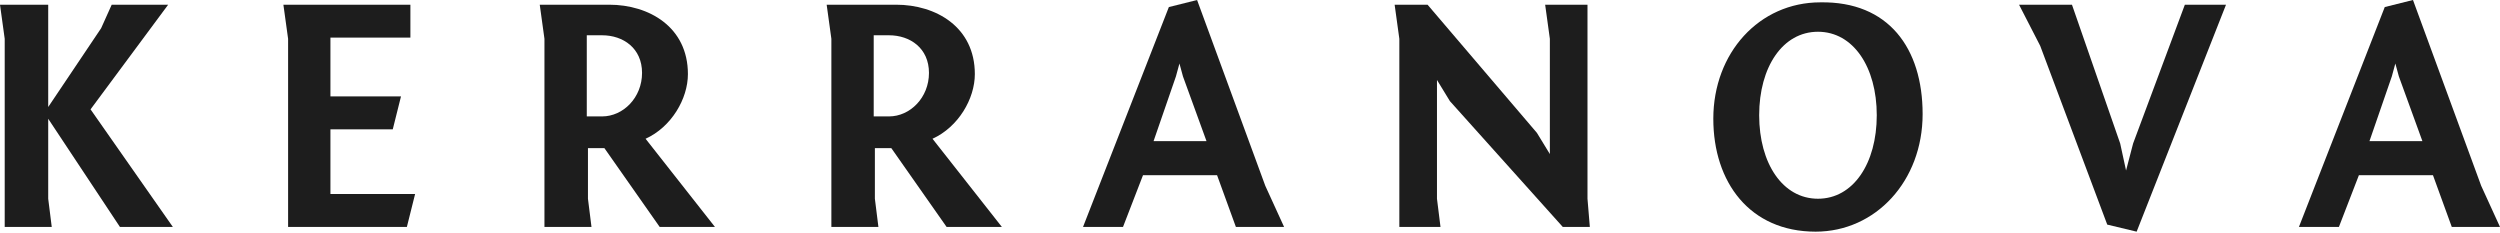
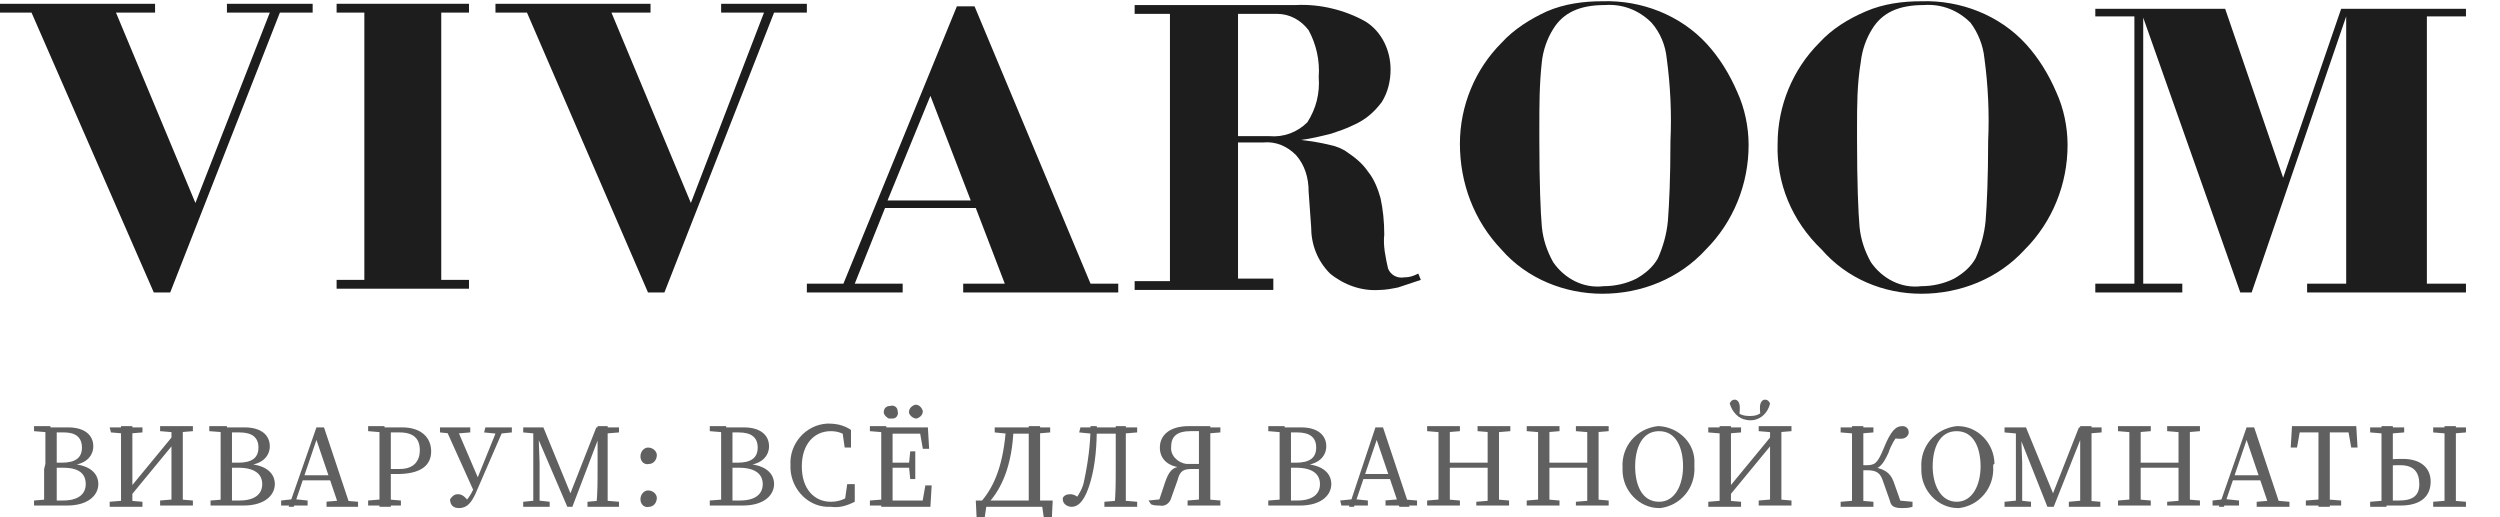
- <svg xmlns="http://www.w3.org/2000/svg" version="1.1" id="Слой_1" x="0px" y="0px" viewBox="0 0 212.6 19.8" style="enable-background:new 0 0 212.6 19.8;" xml:space="preserve">
+ <svg xmlns="http://www.w3.org/2000/svg" version="1.1" id="Слой_1" x="0px" y="0px" viewBox="0 0 198.3 41" style="enable-background:new 0 0 198.3 41;" xml:space="preserve">
  <style type="text/css">
	.st0{fill:#1D1D1D;}
+ 	.st1{fill:#606060;}
</style>
  <g>
-     <path class="st0" d="M201.5,12h4.5l-2-5.5l-0.3-1.1l-0.3,1.1L201.5,12z M202.8,0.6l2.4-0.6l5.8,15.8l1.6,3.5h-4.1l-1.6-4.4h-6.3   l-1.7,4.4h-3.4L202.8,0.6z" />
-     <polygon class="st0" points="181.7,19.7 179.2,19.1 173.5,3.9 171.7,0.4 176.2,0.4 180.3,12.2 180.8,14.5 181.4,12.2 185.8,0.4    189.3,0.4  " />
-     <path class="st0" d="M154.6,16.9c3,0,5-3,5-7.1s-2-7.1-5-7.1s-5,3-5,7.1S151.6,16.9,154.6,16.9 M163.5,9.7c0,5.7-4,10-9.1,10   c-5.6,0-8.7-4.2-8.7-9.6c0-5.6,3.9-9.9,9.1-9.9C160.6,0.1,163.5,4.1,163.5,9.7" />
-     <polygon class="st0" points="135,16.9 135.2,19.3 132.9,19.3 123.3,8.6 122.2,6.8 122.2,16.9 122.5,19.3 119,19.3 119,3.3    118.6,0.4 121.4,0.4 130.7,11.3 131.8,13.1 131.8,3.3 131.4,0.4 135,0.4  " />
-     <path class="st0" d="M98.1,12h4.5l-2-5.5l-0.3-1.1L100,6.5L98.1,12z M99.4,0.6l2.4-0.6l5.8,15.8l1.6,3.5h-4.1l-1.6-4.4h-6.3   l-1.7,4.4h-3.4L99.4,0.6z" />
-     <path class="st0" d="M51.2,9.9c1.8,0,3.4-1.6,3.4-3.7C54.6,4.1,53,3,51.2,3h-1.3v6.9H51.2z M56.1,19.3l-4.7-6.7H50v4.3l0.3,2.4h-4   v-16l-0.4-2.9h5.9c3.4,0,6.7,1.9,6.7,5.9c0,2.1-1.4,4.5-3.6,5.5l5.9,7.5H56.1z" />
-     <path class="st0" d="M75.6,9.9c1.8,0,3.4-1.6,3.4-3.7S77.4,3,75.6,3h-1.3v6.9H75.6z M80.5,19.3l-4.7-6.7h-1.4v4.3l0.3,2.4h-4v-16   l-0.4-2.9h5.9c3.4,0,6.7,1.9,6.7,5.9c0,2.1-1.4,4.5-3.6,5.5l5.9,7.5H80.5z" />
-     <polygon class="st0" points="24.5,3.3 24.1,0.4 34.9,0.4 34.9,3.2 28.1,3.2 28.1,8.2 34.1,8.2 33.4,11 28.1,11 28.1,16.5    35.3,16.5 34.6,19.3 24.5,19.3  " />
-     <polygon class="st0" points="4.4,19.3 0.4,19.3 0.4,3.3 0,0.4 4.1,0.4 4.1,9.1 8.6,2.4 9.5,0.4 14.3,0.4 7.7,9.3 14.7,19.3    10.2,19.3 4.1,10.1 4.1,16.9  " />
+     <path class="st0" d="M0,1V0.3h12.3V1H9.2l6.3,15.1L21.4,1h-3.4V0.3h6.8V1h-2.6l-8.7,22.2h-1.3L2.5,1H0z" />
+     <path class="st0" d="M26.7,22.9v-0.7h2.2V1h-2.2V0.3h10.5V1h-2.2v21.2h2.2v0.7H26.7z" />
+     <path class="st0" d="M39.3,1V0.3h12.3V1h-3.1l6.3,15.1L60.6,1h-3.4V0.3H64V1h-2.6l-8.7,22.2h-1.3L41.8,1H39.3z" />
+     <path class="st0" d="M64,23.2v-0.7h2.9l9-22h1.4l9.2,22h2.2v0.7H76.4v-0.7h3.3l-2.3-6h-7.2l-2.4,6h3.8v0.7H64z M73.8,7.6l-3.4,8.3   h6.6L73.8,7.6z" />
+     <path class="st0" d="M90,23v-0.7h2.8V1.1H90V0.4h12.8c1.9-0.1,3.9,0.4,5.5,1.3c1.3,0.8,2,2.3,2,3.8c0,0.9-0.2,1.8-0.7,2.6   c-0.6,0.8-1.3,1.4-2.2,1.8c-0.6,0.3-1.2,0.5-1.8,0.7c-0.8,0.2-1.6,0.4-2.4,0.5c0.8,0.1,1.5,0.2,2.3,0.4c0.5,0.1,1,0.3,1.4,0.6   c0.6,0.4,1.2,0.9,1.6,1.5c0.5,0.6,0.8,1.4,1,2.1c0.2,0.9,0.3,1.9,0.3,2.9c-0.1,0.9,0.1,1.8,0.3,2.7c0.2,0.5,0.7,0.8,1.3,0.7   c0.4,0,0.7-0.1,1.1-0.3l0.2,0.5c-0.6,0.2-1.2,0.4-1.8,0.6c-0.5,0.1-1,0.2-1.5,0.2c-1.4,0.1-2.8-0.4-3.9-1.3c-1-1-1.5-2.3-1.5-3.7   l-0.2-2.8c0-1.1-0.3-2.1-1-2.9c-0.7-0.7-1.6-1.1-2.6-1h-2v10.8h2.8V23H90z M98.2,1.1v9.7h2.5c1.1,0.1,2.2-0.3,3-1.1   c0.7-1.1,1-2.3,0.9-3.6c0.1-1.3-0.2-2.6-0.8-3.7c-0.6-0.8-1.5-1.3-2.5-1.3L98.2,1.1z" />
+     <path class="st0" d="M115.8,11.4c0-3,1.2-5.9,3.3-8c1-1.1,2.3-1.9,3.6-2.5c1.4-0.6,2.9-0.8,4.4-0.8c3.1-0.1,6.2,1.1,8.3,3.4   c1,1.1,1.8,2.4,2.4,3.8c0.6,1.3,0.9,2.8,0.9,4.2c0,3.1-1.2,6.1-3.4,8.3c-2.1,2.3-5.1,3.5-8.2,3.5c-3,0-6-1.2-8-3.5   C116.9,17.5,115.8,14.5,115.8,11.4z M122.1,10.1v1c0,3.4,0.1,5.8,0.2,6.9c0.1,1,0.4,1.9,0.9,2.8c0.9,1.3,2.4,2.1,4,1.9   c0.9,0,1.8-0.2,2.6-0.6c0.7-0.4,1.3-0.9,1.7-1.6c0.4-0.9,0.7-1.9,0.8-3c0.1-1.3,0.2-3.4,0.2-6.3c0.1-2.2,0-4.4-0.3-6.6   c-0.1-1-0.5-2-1.2-2.8c-1-1-2.3-1.5-3.7-1.4c-2,0-3.3,0.6-4.1,1.9c-0.5,0.8-0.8,1.7-0.9,2.6C122.1,6.7,122.1,8.4,122.1,10.1z" />
+     <path class="st0" d="M141,11.4c0-3,1.2-5.9,3.3-8c1-1.1,2.3-1.9,3.7-2.5c1.4-0.6,2.9-0.8,4.4-0.8c3.1-0.1,6.2,1.1,8.3,3.4   c1,1.1,1.8,2.4,2.4,3.8c0.6,1.3,0.9,2.8,0.9,4.2c0,3.1-1.2,6.1-3.4,8.3c-2.1,2.3-5.1,3.5-8.2,3.5c-3,0-5.9-1.2-7.9-3.5   C142.1,17.5,140.9,14.5,141,11.4z M147.3,10.1v1c0,3.4,0.1,5.8,0.2,6.9c0.1,1,0.4,1.9,0.9,2.8c0.9,1.3,2.4,2.1,4,1.9   c0.9,0,1.8-0.2,2.6-0.6c0.7-0.4,1.3-0.9,1.7-1.6c0.4-0.9,0.7-1.9,0.8-3c0.1-1.3,0.2-3.4,0.2-6.3c0.1-2.2,0-4.4-0.3-6.6   c-0.1-1-0.5-2-1.1-2.8c-1-1-2.3-1.5-3.7-1.4c-2,0-3.3,0.6-4.1,1.9c-0.5,0.8-0.8,1.7-0.9,2.6C147.3,6.7,147.3,8.4,147.3,10.1   L147.3,10.1z" />
+     <path class="st0" d="M166.2,23.2v-0.7h3.1V1.3h-3.1V0.7h10.3l4.6,13.4l4.6-13.4h9.9v0.6h-3.1v21.2h3.1v0.7H183v-0.7h3.1V1.3   l-7.5,21.9h-0.9L170,1.4v21.1h3.1v0.7H166.2z" />
+   </g>
+   <g>
+     <path class="st1" d="M2.7,34.2v-0.4H4v0.5H3.9L2.7,34.2z M4,39.6v0.5H2.7v-0.4l1.2-0.1L4,39.6z M3.6,36.8c0-1,0-2,0-2.9h0.9   c0,1,0,2,0,2.9v0.3c0,1.1,0,2.1,0,3H3.5c0-1,0-2,0-2.9L3.6,36.8z M4,36.7h0.9c1.1,0,1.6-0.4,1.6-1.2S6,34.3,5.1,34.3H4v-0.4h1.4   c1.3,0,2,0.6,2,1.5c0,0.7-0.5,1.4-1.7,1.5v-0.1c1.5,0.1,2.1,0.8,2.1,1.6c0,0.8-0.7,1.7-2.5,1.7H4v-0.4h1c1.2,0,1.8-0.5,1.8-1.3   c0-0.8-0.5-1.3-1.8-1.3H4V36.7z" />
+     <path class="st1" d="M8.7,33.9h2.6v0.4l-1.2,0.1H10l-1.2-0.1L8.7,33.9z M8.7,39.8l1.2-0.1h0.2l1.2,0.1v0.4H8.7V39.8z M9.6,37.2   v-0.5c0-1,0-2,0-2.9h0.9c0,1,0,2,0,2.9v3.4H9.6C9.6,39.2,9.6,38.2,9.6,37.2L9.6,37.2z M9.9,39.2l4.2-5.1v0.7l-4.2,5.1V39.2z    M12.7,33.8h2.6v0.4l-1.2,0.1h-0.2l-1.2-0.1V33.8z M12.7,39.7l1.2-0.1h0.2l1.2,0.1v0.4h-2.6V39.7z M13.6,37v-3.2h0.9c0,1,0,2,0,2.9   v0.5c0,1,0,2,0,2.9h-0.9C13.6,39.2,13.6,38.2,13.6,37L13.6,37z" />
+     <path class="st1" d="M16.6,34.2v-0.4H18v0.5h-0.1L16.6,34.2z M18,39.6v0.5h-1.3v-0.4L18,39.6L18,39.6z M17.5,36.8c0-1,0-2,0-2.9   h0.9c0,1,0,2,0,2.9v0.3c0,1.1,0,2.1,0,3h-0.9c0-1,0-2,0-2.9V36.8z M18,36.7h0.9c1.1,0,1.6-0.4,1.6-1.2s-0.5-1.2-1.5-1.2H18v-0.4   h1.4c1.3,0,2,0.6,2,1.5c0,0.7-0.5,1.4-1.7,1.5v-0.1c1.5,0.1,2.1,0.8,2.1,1.6c0,0.8-0.7,1.7-2.5,1.7H18v-0.4h1   c1.2,0,1.8-0.5,1.8-1.3c0-0.8-0.6-1.3-1.9-1.3h-1L18,36.7z" />
+     <path class="st1" d="M22.3,39.7l0.9-0.1h0.2l1,0.1v0.4h-2.1V39.7z M25.1,33.9h0.6l2.1,6.3h-0.9l-1.9-5.6h0.2l-1.9,5.6h-0.4   L25.1,33.9z M24,37.7h2.6l0.1,0.4h-2.8L24,37.7z M25.8,39.8l1.2-0.1h0.2l1.2,0.1v0.4h-2.5V39.8z" />
+     <path class="st1" d="M29.2,34.2v-0.4h1.3v0.5h-0.1L29.2,34.2z M30.6,39.6l1.2,0.1v0.4h-2.6v-0.4l1.2-0.1L30.6,39.6z M30.1,36.8   c0-1,0-2,0-2.9H31c0,1,0,2,0,2.9v0.6c0,1,0,1.8,0,2.8h-0.9c0-1,0-2,0-2.9V36.8z M31.5,37.6h-0.9v-0.4h1.1c1.1,0,1.6-0.6,1.6-1.5   c0-0.9-0.5-1.4-1.6-1.4h-1v-0.4h1.2c1.5,0,2.3,0.8,2.3,1.9S33.4,37.6,31.5,37.6L31.5,37.6z" />
+     <path class="st1" d="M34.9,33.9h2.4v0.4l-1.2,0.1h-0.2l-1-0.1L34.9,33.9z M35.3,33.9h0.9l1.8,4.2l-0.4,0.9L35.3,33.9z M36.3,39.2   c0.3,0,0.5,0.1,0.9,0.6L36.8,40l0-0.1c0.5-0.5,0.8-1.1,1-1.8l1.7-4.2H40l-2.3,5.3c-0.3,0.6-0.6,1.1-1.3,1.1c-0.4,0-0.7-0.2-0.7-0.7   C35.9,39.3,36.1,39.2,36.3,39.2L36.3,39.2z M38.5,33.9h2.1v0.4l-1,0.1h-0.2l-1-0.1L38.5,33.9z" />
+     <path class="st1" d="M41.5,33.9h1.2v0.5h-0.1l-1.1-0.1V33.9z M41.5,39.8l1-0.1h0.2l0.9,0.1v0.4h-2.1V39.8z M42.3,33.9h0.4l0.1,2.8   v3.5h-0.5L42.3,33.9z M42.3,33.9h0.8l2.3,5.6h-0.3l2.2-5.6h0.5l-2.4,6.3H45L42.3,33.9z M46.6,39.8l1.1-0.1h0.2l1.2,0.1v0.4h-2.5   L46.6,39.8z M47.4,37.2v-3.4h0.8c0,1,0,2,0,2.9v0.5c0,1,0,2,0,2.9h-0.9C47.4,39.2,47.4,38.2,47.4,37.2L47.4,37.2z M47.8,33.9h1.3   v0.4l-1.2,0.1h-0.1L47.8,33.9z" />
+     <path class="st1" d="M50.8,36.2c0-0.4,0.3-0.7,0.6-0.7c0,0,0,0,0,0c0.4,0,0.7,0.3,0.7,0.6c0,0.4-0.3,0.7-0.6,0.7   C51.1,36.9,50.8,36.6,50.8,36.2C50.8,36.2,50.8,36.2,50.8,36.2z M50.8,39.6c0-0.4,0.3-0.7,0.6-0.7c0,0,0,0,0,0   c0.4,0,0.7,0.3,0.7,0.6c0,0.4-0.3,0.7-0.6,0.7C51.1,40.3,50.8,40,50.8,39.6C50.8,39.6,50.8,39.6,50.8,39.6z" />
+     <path class="st1" d="M56.3,34.2v-0.4h1.3v0.5h-0.1L56.3,34.2z M57.6,39.6v0.5h-1.3v-0.4L57.6,39.6L57.6,39.6z M57.2,36.8   c0-1,0-2,0-2.9h0.9c0,1,0,2,0,2.9v0.3c0,1.1,0,2.1,0,3h-0.9c0-1,0-2,0-2.9V36.8z M57.6,36.7h0.9c1.1,0,1.6-0.4,1.6-1.2   s-0.5-1.2-1.5-1.2h-1.1v-0.4H59c1.3,0,2,0.6,2,1.5c0,0.7-0.5,1.4-1.7,1.5v-0.1c1.5,0.1,2.1,0.8,2.1,1.6c0,0.8-0.7,1.7-2.5,1.7h-1.2   v-0.4h1c1.2,0,1.8-0.5,1.8-1.3c0-0.8-0.6-1.3-1.9-1.3h-1L57.6,36.7z" />
+     <path class="st1" d="M67.5,39.2v0.5L67,39.8l0.2-1.4h0.6v1.4c-0.6,0.3-1.2,0.5-1.9,0.4c-1.7,0.1-3.1-1.3-3.2-3c0-0.1,0-0.2,0-0.3   c-0.1-1.7,1.2-3.2,2.9-3.3c0,0,0.1,0,0.1,0c0.6,0,1.2,0.1,1.8,0.5v1.4H67l-0.2-1.4l0.6,0.1v0.6c-0.4-0.4-0.9-0.6-1.5-0.6   c-1.3,0-2.3,1-2.3,2.8s1,2.8,2.3,2.8C66.5,39.8,67.1,39.6,67.5,39.2z" />
+     <path class="st1" d="M69,34.2v-0.4h1.3v0.5h-0.1L69,34.2z M70.3,39.6v0.5H69v-0.4L70.3,39.6L70.3,39.6z M69.9,36.8c0-1,0-2,0-2.9   h0.9c0,1,0,2,0,2.9v0.4c0,1.1,0,2,0,3h-0.9c0-1,0-2,0-2.9V36.8z M70.1,32.7c0-0.3,0.2-0.5,0.5-0.5c0,0,0,0,0,0   c0.3-0.1,0.6,0.1,0.6,0.4c0.1,0.3-0.1,0.6-0.4,0.6c-0.1,0-0.2,0-0.3,0C70.3,33.1,70.1,32.9,70.1,32.7z M72.9,33.9l0.4,0.5h-3v-0.5   h3.3l0.1,1.7h-0.5L72.9,33.9z M72.4,37.1h-2.1v-0.4h2.1L72.4,37.1z M73.9,38.5l-0.1,1.7h-3.5v-0.5h3.2l-0.4,0.5l0.3-1.7H73.9z    M72.1,36.8l0.1-1h0.4V38h-0.4l-0.1-1L72.1,36.8z M72.1,32.7c0-0.3,0.2-0.5,0.5-0.6c0.3,0,0.5,0.2,0.6,0.5c0,0.3-0.2,0.5-0.5,0.6   c0,0,0,0,0,0C72.4,33.2,72.1,32.9,72.1,32.7L72.1,32.7z" />
+     <path class="st1" d="M77.4,39.7h6.1l-0.1,2.1h-0.5l-0.3-2.1l0.4,0.5h-5.2l0.5-0.5L78,41.8h-0.5L77.4,39.7z M79.8,33.9h0.6   c-0.1,3.1-1,4.9-2,6l-0.5-0.2C78.9,38.5,79.6,36.8,79.8,33.9z M78.9,33.9H80v0.5h-0.1l-1-0.1L78.9,33.9z M80,33.9H82v0.5H80V33.9z    M81.6,37.2v-0.5c0-1,0-2,0-2.9h0.9c0,1,0,2,0,2.9v0.5c0,1,0,2,0,2.9h-0.9C81.6,39.2,81.6,38.2,81.6,37.2z M82,33.9h1.3v0.4   l-1.2,0.1H82L82,33.9z" />
+     <path class="st1" d="M84.9,39.2c0.3,0,0.6,0.2,0.8,0.4h-0.4c0.3-0.4,0.6-0.9,0.7-1.5c0.3-1.4,0.5-2.9,0.5-4.3H87   c0,1.5-0.1,3-0.5,4.4c-0.4,1.4-0.9,2-1.5,2c-0.3,0-0.7-0.2-0.7-0.6c0,0,0-0.1,0-0.1C84.4,39.3,84.6,39.2,84.9,39.2z M85.7,33.9h1.1   v0.5h-0.2l-1-0.1L85.7,33.9z M86.8,33.9h2.2v0.5h-2.2V33.9z M87.6,39.8l1.2-0.1H89l1.2,0.1v0.4h-2.6L87.6,39.8z M88.5,37.2v-0.5   c0-1,0-2,0-2.9h0.8c0,1,0,2,0,2.9v0.5c0,1,0,2,0,2.9h-0.9C88.5,39.2,88.5,38.2,88.5,37.2L88.5,37.2z M88.9,33.9h1.3v0.4L89,34.4   h-0.1L88.9,33.9z" />
+     <path class="st1" d="M91.1,39.7l1-0.1l-0.2,0.2l0.5-1.5c0.3-0.9,0.6-1.3,1.4-1.3v0.1C92.5,37,92,36.3,92,35.5c0-1,0.8-1.7,2.3-1.7   h1.2v0.4h-1.1c-1,0-1.5,0.4-1.5,1.2c-0.1,0.7,0.5,1.3,1.2,1.4c0.1,0,0.2,0,0.3,0h1.2v0.4h-1c-0.7,0-1,0.1-1.2,0.9l-0.5,1.4   c-0.1,0.4-0.5,0.7-0.9,0.6c-0.2,0-0.5,0-0.7-0.1L91.1,39.7z M94.2,39.7l1.2-0.1h0.2l1.2,0.1v0.4h-2.6L94.2,39.7z M95.1,37.1v-0.2   c0-1.2,0-2.1,0-3.1H96c0,1,0,2,0,2.9v0.5c0,1,0,2,0,2.9h-0.9C95.1,39.2,95.1,38.2,95.1,37.1z M95.5,33.9h1.3v0.4l-1.2,0.1h-0.1   L95.5,33.9z" />
+     <path class="st1" d="M100.6,34.2v-0.4h1.3v0.5h-0.1L100.6,34.2z M101.9,39.6v0.5h-1.3v-0.4L101.9,39.6L101.9,39.6z M101.5,36.8   c0-1,0-2,0-2.9h0.9c0,1,0,2,0,2.9v0.3c0,1.1,0,2.1,0,3h-0.9c0-1,0-2,0-2.9V36.8z M101.9,36.7h0.9c1.1,0,1.6-0.4,1.6-1.2   s-0.5-1.2-1.5-1.2h-1.1v-0.4h1.4c1.3,0,2,0.6,2,1.5c0,0.7-0.5,1.4-1.7,1.5v-0.1c1.5,0.1,2.1,0.8,2.1,1.6c0,0.8-0.7,1.7-2.5,1.7   h-1.2v-0.4h1c1.2,0,1.8-0.5,1.8-1.3c0-0.8-0.6-1.3-1.9-1.3h-1L101.9,36.7z" />
+     <path class="st1" d="M106.3,39.7l1-0.1h0.2l1,0.1v0.4h-2.1L106.3,39.7z M109.1,33.9h0.6l2.1,6.3H111l-1.9-5.6h0.2l-1.9,5.6h-0.4   L109.1,33.9z M108,37.6h2.5l0.2,0.4h-2.8L108,37.6z M109.8,39.7l1.2-0.1h0.2l1.2,0.1v0.4h-2.5V39.7z" />
+     <path class="st1" d="M113.2,34.2v-0.4h2.6v0.4l-1.2,0.1h-0.2L113.2,34.2z M114.6,39.6l1.2,0.1v0.4h-2.6v-0.4l1.2-0.1H114.6z    M114.1,36.8c0-1,0-2,0-2.9h0.9c0,1,0,2,0,2.9V37c0,1.1,0,2.1,0,3.1h-0.9c0-1,0-2,0-2.9V36.8z M114.5,37.1v-0.4h3.9v0.4L114.5,37.1   z M117.2,34.2v-0.4h2.6v0.4l-1.2,0.1h-0.2L117.2,34.2z M118.5,39.6l1.2,0.1v0.4h-2.6v-0.3l1.2-0.1L118.5,39.6z M118,36.7   c0-1,0-2,0-2.9h0.9c0,1,0,2,0,2.9v0.5c0,1,0,2,0,2.9H118c0-1,0-2,0-3.1V36.7z" />
+     <path class="st1" d="M121.1,34.2v-0.4h2.6v0.4l-1.2,0.1h-0.2L121.1,34.2z M122.5,39.6l1.2,0.1v0.4h-2.6v-0.4l1.2-0.1H122.5z    M122,36.8c0-1,0-2,0-2.9h0.9c0,1,0,2,0,2.9V37c0,1.1,0,2.1,0,3.1H122c0-1,0-2,0-2.9V36.8z M122.4,37.1v-0.4h3.9v0.4L122.4,37.1z    M125,34.2v-0.4h2.6v0.4l-1.2,0.1h-0.2L125,34.2z M126.4,39.6l1.2,0.1v0.4H125v-0.3l1.2-0.1L126.4,39.6z M125.9,36.7c0-1,0-2,0-2.9   h0.9c0,1,0,2,0,2.9v0.5c0,1,0,2,0,2.9h-0.9c0-1,0-2,0-3.1L125.9,36.7z" />
+     <path class="st1" d="M134.4,37c0.1,1.7-1.1,3.1-2.7,3.3c0,0-0.1,0-0.1,0c-1.6,0-2.9-1.4-2.9-3c0-0.1,0-0.2,0-0.2   c-0.1-1.7,1.1-3.1,2.8-3.3c0,0,0.1,0,0.1,0c1.6,0.1,2.9,1.4,2.8,3C134.4,36.9,134.4,36.9,134.4,37z M131.6,39.8   c1.3,0,1.9-1.4,1.9-2.8c0-1.4-0.5-2.8-1.9-2.8s-1.9,1.4-1.9,2.8S130.2,39.8,131.6,39.8z" />
+     <path class="st1" d="M135.5,33.9h2.6v0.4l-1.2,0.1h-0.2l-1.2-0.1V33.9z M135.5,39.8l1.2-0.1h0.2l1.2,0.1v0.4h-2.6V39.8z    M136.4,37.2v-0.5c0-1,0-2,0-2.9h0.9c0,1,0,2,0,2.9v3.4h-0.9C136.4,39.2,136.4,38.2,136.4,37.2L136.4,37.2z M136.7,39.2l4.2-5.1   v0.7l-4.2,5.1V39.2z M137.2,32c0.1-0.2,0.2-0.3,0.4-0.3c0.2,0,0.4,0.2,0.4,0.6c0,0.3,0,0.5-0.1,0.8l-0.1-0.5c0.1,0.3,0.6,0.4,1,0.4   s0.8-0.1,1-0.4l-0.1,0.5c-0.1-0.3-0.1-0.5-0.1-0.8c0-0.4,0.2-0.6,0.4-0.6c0.2,0,0.3,0.1,0.4,0.3c-0.2,0.9-1,1.5-1.9,1.3   C137.9,33.2,137.4,32.7,137.2,32L137.2,32z M139.5,33.8h2.6v0.4l-1.2,0.1h-0.2l-1.2-0.1L139.5,33.8z M139.5,39.7l1.2-0.1h0.2   l1.2,0.1v0.4h-2.6L139.5,39.7z M140.4,37v-3.2h0.9c0,1,0,2,0,2.9v0.5c0,1,0,2,0,2.9h-0.9C140.4,39.2,140.4,38.2,140.4,37L140.4,37z   " />
+     <path class="st1" d="M146,33.9h2.6v0.4l-1.2,0.1h-0.2l-1.2-0.1L146,33.9z M146,39.8l1.2-0.1h0.2l1.2,0.1v0.4H146L146,39.8z    M146.9,37.2v-0.5c0-1,0-2,0-2.9h0.9c0,1,0,2,0,3v0.3c0,1.1,0,2,0,2.9h-0.9C146.9,39.2,146.9,38.2,146.9,37.2L146.9,37.2z    M149.3,38c-0.2-0.5-0.5-0.7-1.2-0.7h-0.8v-0.4h0.7c0.7,0,0.9-0.1,1.4-1.3c0.6-1.5,1-1.8,1.5-1.8c0.3,0,0.5,0.2,0.5,0.5   c0,0.2-0.2,0.5-0.6,0.5c-0.3,0-0.5,0-0.8-0.1l0.7-0.4c-0.4,0.5-0.7,1-0.9,1.6c-0.5,1.1-0.8,1.3-1.5,1.4l-0.1-0.3   c1.1,0.1,1.7,0.4,2,1.2l0.6,1.7l-0.2-0.2l1.1,0.1v0.4c-0.3,0.1-0.6,0.1-0.8,0.1c-0.6,0-0.9-0.1-1-0.6L149.3,38z" />
+     <path class="st1" d="M158.1,37c0.1,1.7-1.1,3.1-2.7,3.3c0,0-0.1,0-0.1,0c-1.6,0-2.9-1.4-2.9-3c0-0.1,0-0.2,0-0.2   c-0.1-1.7,1.1-3.1,2.8-3.3c0,0,0.1,0,0.1,0c1.6,0,2.9,1.4,2.9,3C158.1,36.8,158.1,36.9,158.1,37z M155.2,39.8   c1.3,0,1.9-1.4,1.9-2.8c0-1.4-0.5-2.8-1.9-2.8s-1.9,1.4-1.9,2.8S153.9,39.8,155.2,39.8z" />
+     <path class="st1" d="M159,33.9h1.2v0.5h-0.1l-1.1-0.1V33.9z M159,39.8l1-0.1h0.2l0.9,0.1v0.4H159V39.8z M159.9,33.9h0.4l0.1,2.8   v3.5h-0.5L159.9,33.9z M159.9,33.9h0.8l2.3,5.6h-0.3l2.2-5.6h0.5l-2.5,6.3h-0.5L159.9,33.9z M164.1,39.8l1.1-0.1h0.2l1.2,0.1v0.4   h-2.5L164.1,39.8z M165,37.2v-3.4h0.9c0,1,0,2,0,2.9v0.5c0,1,0,2,0,2.9h-0.9C165,39.2,165,38.2,165,37.2L165,37.2z M165.4,33.9h1.3   v0.4l-1.2,0.1h-0.1V33.9z" />
+     <path class="st1" d="M168,34.2v-0.4h2.6v0.4l-1.2,0.1h-0.2L168,34.2z M169.4,39.6l1.2,0.1v0.4H168v-0.4l1.2-0.1H169.4z M168.9,36.8   c0-1,0-2,0-2.9h0.9c0,1,0,2,0,2.9V37c0,1.1,0,2.1,0,3.1h-0.9c0-1,0-2,0-2.9L168.9,36.8z M169.3,37.1v-0.4h3.9v0.4L169.3,37.1z    M171.9,34.2v-0.4h2.6v0.4l-1.2,0.1h-0.2L171.9,34.2z M173.3,39.6l1.2,0.1v0.4h-2.6v-0.3l1.2-0.1L173.3,39.6z M172.8,36.7   c0-1,0-2,0-2.9h0.9c0,1,0,2,0,2.9v0.5c0,1,0,2,0,2.9h-0.9c0-1,0-2,0-3.1L172.8,36.7z" />
+     <path class="st1" d="M175.5,39.7l0.9-0.1h0.2l1,0.1v0.4h-2.1L175.5,39.7z M178.2,33.9h0.6l2.1,6.3h-0.9l-1.9-5.6h0.2l-1.9,5.6h-0.4   L178.2,33.9z M177.1,37.7h2.5l0.2,0.4H177L177.1,37.7z M179,39.8l1.2-0.1h0.2l1.2,0.1v0.4H179L179,39.8z" />
+     <path class="st1" d="M182.1,34.3l0.4-0.5l-0.3,1.7h-0.5l0.1-1.7h5.1l0.1,1.7h-0.5l-0.3-1.7l0.4,0.5H182.1z M184.4,39.6l1.3,0.1v0.4   h-2.8v-0.4l1.3-0.1L184.4,39.6z M183.9,36.8c0-1,0-2,0-2.9h0.9c0,1,0,2,0,2.9v0.5c0,1,0,2,0,2.9h-0.9c0-1,0-2,0-2.9V36.8z" />
+     <path class="st1" d="M188,33.9h2.7v0.4l-1.2,0.1h-0.3l-1.2-0.1V33.9z M188,39.8l1.2-0.1h0.1v0.5H188L188,39.8z M188.9,37.2v-0.5   c0-1,0-2,0-2.9h0.9c0,1,0,2,0,2.9v0.5c0,1,0,2,0,2.9h-0.9C188.9,39.2,188.9,38.2,188.9,37.2L188.9,37.2z M189.3,39.7h1   c1.1,0,1.6-0.4,1.6-1.3s-0.4-1.5-1.5-1.5c-0.4,0-0.8,0-1.1,0.1v-0.5c0.4-0.1,0.9-0.1,1.3-0.1c1.4,0,2.2,0.7,2.2,1.8   c0,1.1-0.7,1.9-2.4,1.9h-1.1L189.3,39.7z M193,33.9h2.6v0.4l-1.2,0.1h-0.2l-1.2-0.1V33.9z M193,39.8l1.2-0.1h0.2l1.2,0.1v0.4H193   V39.8z M193.9,37.2v-0.5c0-1,0-2,0-2.9h0.9c0,1,0,2,0,2.9v0.5c0,1,0,2,0,2.9h-0.9C193.9,39.2,193.9,38.2,193.9,37.2L193.9,37.2z" />
  </g>
</svg>
